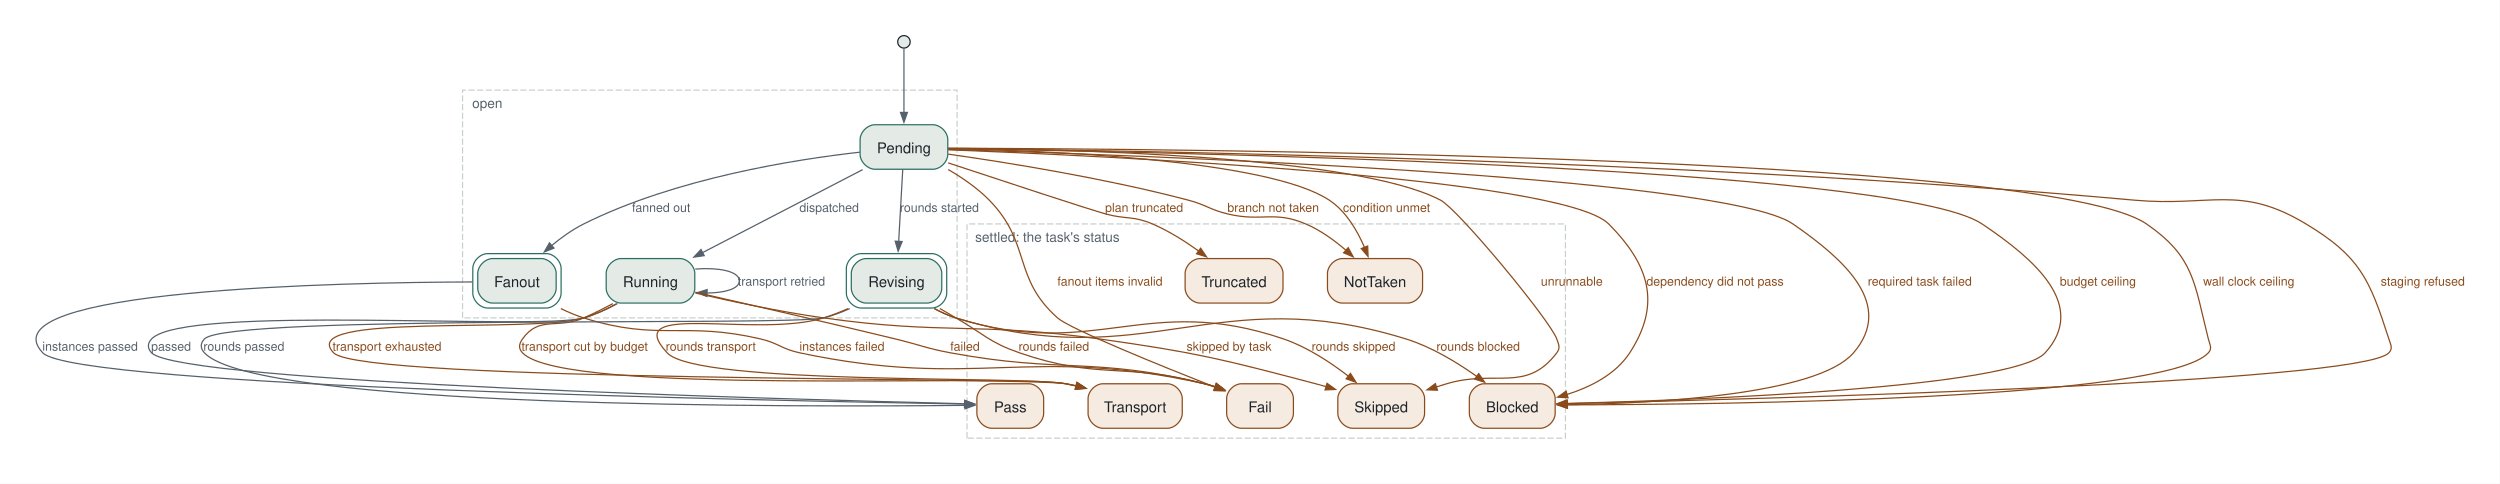
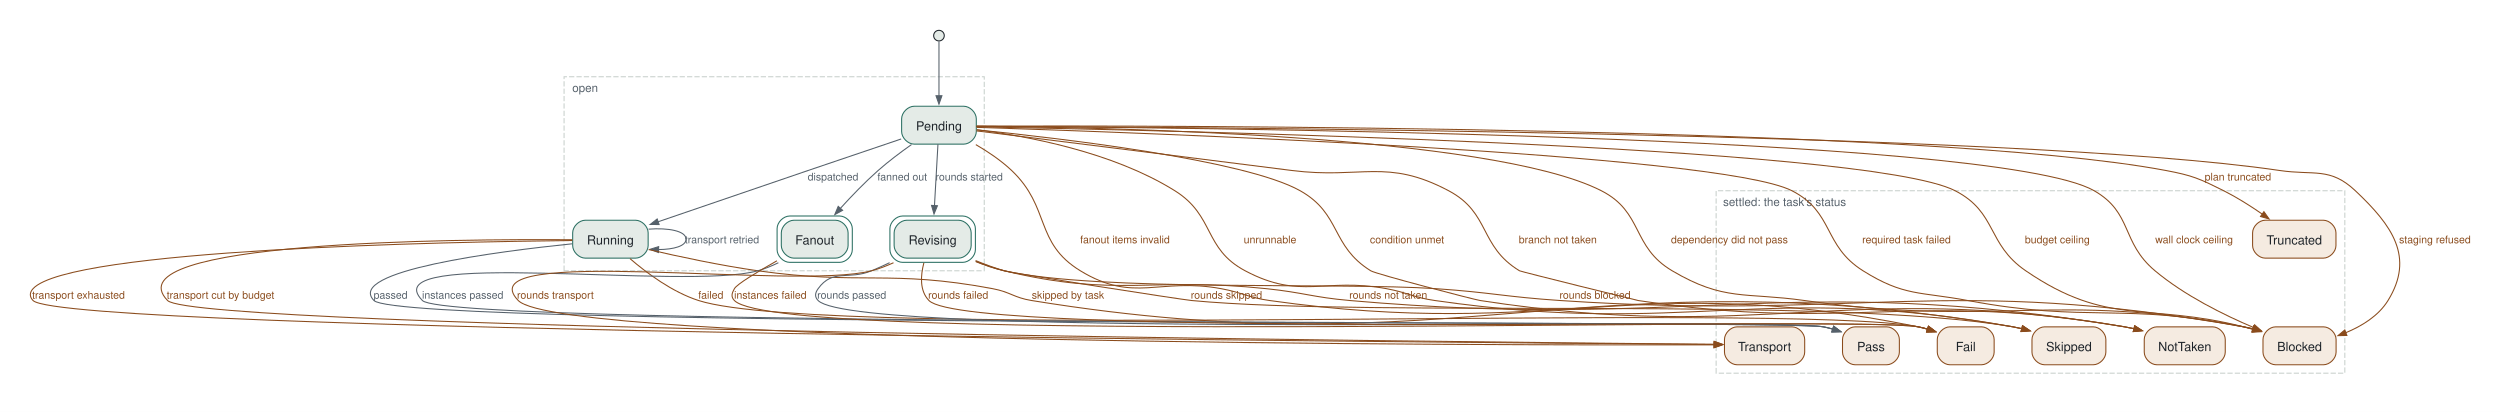
- <svg xmlns="http://www.w3.org/2000/svg" width="2022pt" height="391pt" viewBox="0.00 0.00 2022.00 391.00">
+ <svg xmlns="http://www.w3.org/2000/svg" width="2374pt" height="391pt" viewBox="0.00 0.00 2374.00 391.00">
  <g id="graph0" class="graph" transform="scale(1 1) rotate(0) translate(28.8 362.38)">
-     <polygon fill="white" stroke="none" points="-28.8,28.8 -28.8,-362.38 1992.92,-362.38 1992.92,28.8 -28.8,28.8" />
+     <polygon fill="white" stroke="none" points="-28.8,28.8 -28.8,-362.38 2345.55,-362.38 2345.55,28.8 -28.8,28.8" />
    <g id="clust1" class="cluster">
-       <polygon fill="none" stroke="#c8d0cc" stroke-dasharray="5,2" points="345.31,-105.25 345.31,-289.5 745.31,-289.5 745.31,-105.25 345.31,-105.25" />
-       <text xml:space="preserve" text-anchor="middle" x="365.31" y="-275.05" font-family="Helvetica,sans-Serif" font-size="11.00" fill="#55606a">open</text>
+       <polygon fill="none" stroke="#c8d0cc" stroke-dasharray="5,2" points="506.84,-105.25 506.84,-289.5 905.84,-289.5 905.84,-105.25 506.84,-105.25" />
+       <text xml:space="preserve" text-anchor="middle" x="526.84" y="-275.05" font-family="Helvetica,sans-Serif" font-size="11.00" fill="#55606a">open</text>
    </g>
    <g id="clust2" class="cluster">
-       <polygon fill="none" stroke="#c8d0cc" stroke-dasharray="5,2" points="753.31,-8 753.31,-181.25 1237.31,-181.25 1237.31,-8 753.31,-8" />
-       <text xml:space="preserve" text-anchor="middle" x="818.31" y="-166.8" font-family="Helvetica,sans-Serif" font-size="11.00" fill="#55606a">settled: the task's status</text>
+       <polygon fill="none" stroke="#c8d0cc" stroke-dasharray="5,2" points="1600.84,-8 1600.84,-181.25 2197.84,-181.25 2197.84,-8 1600.84,-8" />
+       <text xml:space="preserve" text-anchor="middle" x="1665.84" y="-166.8" font-family="Helvetica,sans-Serif" font-size="11.00" fill="#55606a">settled: the task's status</text>
    </g>
    <g id="node1" class="node">
-       <ellipse fill="#e4ebe7" stroke="#1d2329" cx="702.31" cy="-328.54" rx="5.04" ry="5.04" />
+       <ellipse fill="#e4ebe7" stroke="#1d2329" cx="862.84" cy="-328.54" rx="5.04" ry="5.04" />
    </g>
    <g id="node2" class="node">
-       <path fill="#e4ebe7" stroke="#2b6f62" d="M725.77,-261.5C725.77,-261.5 678.85,-261.5 678.85,-261.5 672.85,-261.5 666.85,-255.5 666.85,-249.5 666.85,-249.5 666.85,-237.5 666.85,-237.5 666.85,-231.5 672.85,-225.5 678.85,-225.5 678.85,-225.5 725.77,-225.5 725.77,-225.5 731.77,-225.5 737.77,-231.5 737.77,-237.5 737.77,-237.5 737.77,-249.5 737.77,-249.5 737.77,-255.5 731.77,-261.5 725.77,-261.5" />
-       <text xml:space="preserve" text-anchor="middle" x="702.31" y="-238.47" font-family="Helvetica,sans-Serif" font-size="12.00" fill="#1d2329">Pending</text>
+       <path fill="#e4ebe7" stroke="#2b6f62" d="M886.3,-261.5C886.3,-261.5 839.38,-261.5 839.38,-261.5 833.38,-261.5 827.38,-255.5 827.38,-249.5 827.38,-249.5 827.38,-237.5 827.38,-237.5 827.38,-231.5 833.38,-225.5 839.38,-225.5 839.38,-225.5 886.3,-225.5 886.3,-225.5 892.3,-225.5 898.3,-231.5 898.3,-237.5 898.3,-237.5 898.3,-249.5 898.3,-249.5 898.3,-255.5 892.3,-261.5 886.3,-261.5" />
+       <text xml:space="preserve" text-anchor="middle" x="862.84" y="-238.47" font-family="Helvetica,sans-Serif" font-size="12.00" fill="#1d2329">Pending</text>
    </g>
    <g id="edge1" class="edge">
-       <path fill="none" stroke="#55606a" d="M702.31,-323.08C702.31,-313.44 702.31,-290.03 702.31,-271.26" />
-       <polygon fill="#55606a" stroke="#55606a" points="705.11,-271.47 702.31,-263.47 699.51,-271.47 705.11,-271.47" />
+       <path fill="none" stroke="#55606a" d="M862.84,-323.08C862.84,-313.44 862.84,-290.03 862.84,-271.26" />
+       <polygon fill="#55606a" stroke="#55606a" points="865.64,-271.47 862.84,-263.47 860.04,-271.47 865.64,-271.47" />
    </g>
    <g id="node3" class="node">
-       <path fill="#e4ebe7" stroke="#2b6f62" d="M521.15,-153.25C521.15,-153.25 473.48,-153.25 473.48,-153.25 467.48,-153.25 461.48,-147.25 461.48,-141.25 461.48,-141.25 461.48,-129.25 461.48,-129.25 461.48,-123.25 467.48,-117.25 473.48,-117.25 473.48,-117.25 521.15,-117.25 521.15,-117.25 527.15,-117.25 533.15,-123.25 533.15,-129.25 533.15,-129.25 533.15,-141.25 533.15,-141.25 533.15,-147.25 527.15,-153.25 521.15,-153.25" />
-       <text xml:space="preserve" text-anchor="middle" x="497.31" y="-130.22" font-family="Helvetica,sans-Serif" font-size="12.00" fill="#1d2329">Running</text>
+       <path fill="#e4ebe7" stroke="#2b6f62" d="M574.68,-153.25C574.68,-153.25 527.01,-153.25 527.01,-153.25 521.01,-153.25 515.01,-147.25 515.01,-141.25 515.01,-141.25 515.01,-129.25 515.01,-129.25 515.01,-123.25 521.01,-117.25 527.01,-117.25 527.01,-117.25 574.68,-117.25 574.68,-117.25 580.68,-117.25 586.68,-123.25 586.68,-129.25 586.68,-129.25 586.68,-141.25 586.68,-141.25 586.68,-147.25 580.68,-153.25 574.68,-153.25" />
+       <text xml:space="preserve" text-anchor="middle" x="550.84" y="-130.22" font-family="Helvetica,sans-Serif" font-size="12.00" fill="#1d2329">Running</text>
    </g>
    <g id="edge2" class="edge">
-       <path fill="none" stroke="#55606a" d="M668.92,-225.19C633.58,-206.88 577.74,-177.93 539.41,-158.07" />
-       <polygon fill="#55606a" stroke="#55606a" points="540.77,-155.62 532.37,-154.42 538.19,-160.59 540.77,-155.62" />
-       <text xml:space="preserve" text-anchor="middle" x="641.8" y="-191" font-family="Helvetica,sans-Serif" font-size="10.00" fill="#55606a">dispatched</text>
+       <path fill="none" stroke="#55606a" d="M826.94,-230.41C802.12,-222.03 768.34,-210.62 738.59,-200.5 689.83,-183.91 633.98,-164.79 595.96,-151.74" />
+       <polygon fill="#55606a" stroke="#55606a" points="597.08,-149.17 588.6,-149.22 595.26,-154.46 597.08,-149.17" />
+       <text xml:space="preserve" text-anchor="middle" x="762.22" y="-191" font-family="Helvetica,sans-Serif" font-size="10.00" fill="#55606a">dispatched</text>
    </g>
    <g id="node4" class="node">
-       <path fill="#e4ebe7" stroke="#2b6f62" d="M409.02,-153.25C409.02,-153.25 369.6,-153.25 369.6,-153.25 363.6,-153.25 357.6,-147.25 357.6,-141.25 357.6,-141.25 357.6,-129.25 357.6,-129.25 357.6,-123.25 363.6,-117.25 369.6,-117.25 369.6,-117.25 409.02,-117.25 409.02,-117.25 415.02,-117.25 421.02,-123.25 421.02,-129.25 421.02,-129.25 421.02,-141.25 421.02,-141.25 421.02,-147.25 415.02,-153.25 409.02,-153.25" />
-       <path fill="none" stroke="#2b6f62" d="M413.02,-157.25C413.02,-157.25 365.6,-157.25 365.6,-157.25 359.6,-157.25 353.6,-151.25 353.6,-145.25 353.6,-145.25 353.6,-125.25 353.6,-125.25 353.6,-119.25 359.6,-113.25 365.6,-113.25 365.6,-113.25 413.02,-113.25 413.02,-113.25 419.02,-113.25 425.02,-119.25 425.02,-125.25 425.02,-125.25 425.02,-145.25 425.02,-145.25 425.02,-151.25 419.02,-157.25 413.02,-157.25" />
-       <text xml:space="preserve" text-anchor="middle" x="389.31" y="-130.22" font-family="Helvetica,sans-Serif" font-size="12.00" fill="#1d2329">Fanout</text>
+       <path fill="#e4ebe7" stroke="#2b6f62" d="M764.55,-153.25C764.55,-153.25 725.13,-153.25 725.13,-153.25 719.13,-153.25 713.13,-147.25 713.13,-141.25 713.13,-141.25 713.13,-129.25 713.13,-129.25 713.13,-123.25 719.13,-117.25 725.13,-117.25 725.13,-117.25 764.55,-117.25 764.55,-117.25 770.55,-117.25 776.55,-123.25 776.55,-129.25 776.55,-129.25 776.55,-141.25 776.55,-141.25 776.55,-147.25 770.55,-153.25 764.55,-153.25" />
+       <path fill="none" stroke="#2b6f62" d="M768.55,-157.25C768.55,-157.25 721.13,-157.25 721.13,-157.25 715.13,-157.25 709.13,-151.25 709.13,-145.25 709.13,-145.25 709.13,-125.25 709.13,-125.25 709.13,-119.25 715.13,-113.25 721.13,-113.25 721.13,-113.25 768.55,-113.25 768.55,-113.25 774.55,-113.25 780.55,-119.25 780.55,-125.25 780.55,-125.25 780.55,-145.25 780.55,-145.25 780.55,-151.25 774.55,-157.25 768.55,-157.25" />
+       <text xml:space="preserve" text-anchor="middle" x="744.84" y="-130.22" font-family="Helvetica,sans-Serif" font-size="12.00" fill="#1d2329">Fanout</text>
    </g>
    <g id="edge3" class="edge">
-       <path fill="none" stroke="#55606a" d="M666.62,-239.29C614.99,-233.52 517.5,-218.33 443.31,-181.25 434.12,-176.66 425.13,-170.21 417.2,-163.64" />
-       <polygon fill="#55606a" stroke="#55606a" points="419.27,-161.73 411.4,-158.6 415.61,-165.96 419.27,-161.73" />
-       <text xml:space="preserve" text-anchor="middle" x="505.98" y="-191" font-family="Helvetica,sans-Serif" font-size="10.00" fill="#55606a">fanned out</text>
+       <path fill="none" stroke="#55606a" d="M836.74,-225.1C826.54,-217.89 814.94,-209.2 805.09,-200.5 792.56,-189.44 779.74,-176.11 769.17,-164.46" />
+       <polygon fill="#55606a" stroke="#55606a" points="771.34,-162.68 763.91,-158.6 767.17,-166.42 771.34,-162.68" />
+       <text xml:space="preserve" text-anchor="middle" x="827.97" y="-191" font-family="Helvetica,sans-Serif" font-size="10.00" fill="#55606a">fanned out</text>
    </g>
    <g id="node5" class="node">
-       <path fill="#e4ebe7" stroke="#2b6f62" d="M720.9,-153.25C720.9,-153.25 671.73,-153.25 671.73,-153.25 665.73,-153.25 659.73,-147.25 659.73,-141.25 659.73,-141.25 659.73,-129.25 659.73,-129.25 659.73,-123.25 665.73,-117.25 671.73,-117.25 671.73,-117.25 720.9,-117.25 720.9,-117.25 726.9,-117.25 732.9,-123.25 732.9,-129.25 732.9,-129.25 732.9,-141.25 732.9,-141.25 732.9,-147.25 726.9,-153.25 720.9,-153.25" />
-       <path fill="none" stroke="#2b6f62" d="M724.9,-157.25C724.9,-157.25 667.73,-157.25 667.73,-157.25 661.73,-157.25 655.73,-151.25 655.73,-145.25 655.73,-145.25 655.73,-125.25 655.73,-125.25 655.73,-119.25 661.73,-113.25 667.73,-113.25 667.73,-113.25 724.9,-113.25 724.9,-113.25 730.9,-113.25 736.9,-119.25 736.9,-125.25 736.9,-125.25 736.9,-145.25 736.9,-145.25 736.9,-151.25 730.9,-157.25 724.9,-157.25" />
-       <text xml:space="preserve" text-anchor="middle" x="696.31" y="-130.22" font-family="Helvetica,sans-Serif" font-size="12.00" fill="#1d2329">Revising</text>
+       <path fill="#e4ebe7" stroke="#2b6f62" d="M881.43,-153.25C881.43,-153.25 832.26,-153.25 832.26,-153.25 826.26,-153.25 820.26,-147.25 820.26,-141.25 820.26,-141.25 820.26,-129.25 820.26,-129.25 820.26,-123.25 826.26,-117.25 832.26,-117.25 832.26,-117.25 881.43,-117.25 881.43,-117.25 887.43,-117.25 893.43,-123.25 893.43,-129.25 893.43,-129.25 893.43,-141.25 893.43,-141.25 893.43,-147.25 887.43,-153.25 881.43,-153.25" />
+       <path fill="none" stroke="#2b6f62" d="M885.43,-157.25C885.43,-157.25 828.26,-157.25 828.26,-157.25 822.26,-157.25 816.26,-151.25 816.26,-145.25 816.26,-145.25 816.26,-125.25 816.26,-125.25 816.26,-119.25 822.26,-113.25 828.26,-113.25 828.26,-113.25 885.43,-113.25 885.43,-113.25 891.43,-113.25 897.43,-119.25 897.43,-125.25 897.43,-125.25 897.43,-145.25 897.43,-145.25 897.43,-151.25 891.43,-157.25 885.43,-157.25" />
+       <text xml:space="preserve" text-anchor="middle" x="856.84" y="-130.22" font-family="Helvetica,sans-Serif" font-size="12.00" fill="#1d2329">Revising</text>
    </g>
    <g id="edge22" class="edge">
-       <path fill="none" stroke="#55606a" d="M701.35,-225.43C700.46,-209.74 699.13,-186.12 698.05,-167.13" />
-       <polygon fill="#55606a" stroke="#55606a" points="700.85,-167.02 697.61,-159.19 695.26,-167.34 700.85,-167.02" />
-       <text xml:space="preserve" text-anchor="middle" x="730.97" y="-191" font-family="Helvetica,sans-Serif" font-size="10.00" fill="#55606a">rounds started</text>
+       <path fill="none" stroke="#55606a" d="M861.88,-225.43C860.99,-209.74 859.66,-186.12 858.58,-167.13" />
+       <polygon fill="#55606a" stroke="#55606a" points="861.38,-167.02 858.14,-159.19 855.79,-167.34 861.38,-167.02" />
+       <text xml:space="preserve" text-anchor="middle" x="891.5" y="-191" font-family="Helvetica,sans-Serif" font-size="10.00" fill="#55606a">rounds started</text>
    </g>
    <g id="node7" class="node">
-       <path fill="#f5ebe1" stroke="#8a4b1c" d="M1005.31,-52C1005.31,-52 975.31,-52 975.31,-52 969.31,-52 963.31,-46 963.31,-40 963.31,-40 963.31,-28 963.31,-28 963.31,-22 969.31,-16 975.31,-16 975.31,-16 1005.31,-16 1005.31,-16 1011.31,-16 1017.31,-22 1017.31,-28 1017.31,-28 1017.31,-40 1017.31,-40 1017.31,-46 1011.31,-52 1005.31,-52" />
-       <text xml:space="preserve" text-anchor="middle" x="990.31" y="-28.98" font-family="Helvetica,sans-Serif" font-size="12.00" fill="#1d2329">Fail</text>
+       <path fill="#f5ebe1" stroke="#8a4b1c" d="M1852.84,-52C1852.84,-52 1822.84,-52 1822.84,-52 1816.84,-52 1810.84,-46 1810.84,-40 1810.84,-40 1810.84,-28 1810.84,-28 1810.84,-22 1816.84,-16 1822.84,-16 1822.84,-16 1852.84,-16 1852.84,-16 1858.84,-16 1864.84,-22 1864.84,-28 1864.84,-28 1864.84,-40 1864.84,-40 1864.84,-46 1858.84,-52 1852.84,-52" />
+       <text xml:space="preserve" text-anchor="middle" x="1837.84" y="-28.98" font-family="Helvetica,sans-Serif" font-size="12.00" fill="#1d2329">Fail</text>
    </g>
    <g id="edge13" class="edge">
-       <path fill="none" stroke="#8a4b1c" d="M738.09,-225.27C749.58,-218.6 761.79,-210.22 771.31,-200.5 805.55,-165.53 789.94,-137.71 826.56,-105.25 836.68,-96.28 909.36,-66.79 954.43,-49" />
-       <polygon fill="#8a4b1c" stroke="#8a4b1c" points="955.22,-51.7 961.64,-46.16 953.17,-46.49 955.22,-51.7" />
-       <text xml:space="preserve" text-anchor="middle" x="868.94" y="-131.38" font-family="Helvetica,sans-Serif" font-size="10.00" fill="#8a4b1c">fanout items invalid</text>
+       <path fill="none" stroke="#8a4b1c" d="M897.85,-225.05C909.42,-218.32 921.87,-209.95 931.84,-200.5 969.09,-165.21 953.3,-132 997.09,-105.25 1048.23,-74.02 1071.92,-99.16 1130.84,-88.25 1151.54,-84.42 1156,-79.94 1176.84,-77 1448.16,-38.71 1524.35,-106.67 1792.84,-52 1795.79,-51.4 1798.79,-50.63 1801.79,-49.76" />
+       <polygon fill="#8a4b1c" stroke="#8a4b1c" points="1802.48,-52.48 1809.21,-47.33 1800.74,-47.15 1802.48,-52.48" />
+       <text xml:space="preserve" text-anchor="middle" x="1039.47" y="-131.38" font-family="Helvetica,sans-Serif" font-size="10.00" fill="#8a4b1c">fanout items invalid</text>
    </g>
    <g id="node8" class="node">
-       <path fill="#f5ebe1" stroke="#8a4b1c" d="M1111.4,-52C1111.4,-52 1065.23,-52 1065.23,-52 1059.23,-52 1053.23,-46 1053.23,-40 1053.23,-40 1053.23,-28 1053.23,-28 1053.23,-22 1059.23,-16 1065.23,-16 1065.23,-16 1111.4,-16 1111.4,-16 1117.4,-16 1123.4,-22 1123.4,-28 1123.4,-28 1123.4,-40 1123.4,-40 1123.4,-46 1117.4,-52 1111.4,-52" />
-       <text xml:space="preserve" text-anchor="middle" x="1088.31" y="-28.98" font-family="Helvetica,sans-Serif" font-size="12.00" fill="#1d2329">Skipped</text>
+       <path fill="#f5ebe1" stroke="#8a4b1c" d="M1958.93,-52C1958.93,-52 1912.76,-52 1912.76,-52 1906.76,-52 1900.76,-46 1900.76,-40 1900.76,-40 1900.76,-28 1900.76,-28 1900.76,-22 1906.76,-16 1912.76,-16 1912.76,-16 1958.93,-16 1958.93,-16 1964.93,-16 1970.93,-22 1970.93,-28 1970.93,-28 1970.93,-40 1970.93,-40 1970.93,-46 1964.93,-52 1958.93,-52" />
+       <text xml:space="preserve" text-anchor="middle" x="1935.84" y="-28.98" font-family="Helvetica,sans-Serif" font-size="12.00" fill="#1d2329">Skipped</text>
    </g>
    <g id="edge4" class="edge">
-       <path fill="none" stroke="#8a4b1c" d="M737.95,-242.48C828.92,-241.88 1067.42,-236.81 1136.31,-200.5 1150.7,-192.91 1224.75,-103.54 1230.31,-88.25 1232.02,-83.55 1233.33,-80.99 1230.31,-77 1205.5,-44.25 1180.66,-63.83 1141.31,-52 1138.58,-51.18 1135.77,-50.32 1132.94,-49.44" />
-       <polygon fill="#8a4b1c" stroke="#8a4b1c" points="1133.81,-46.78 1125.34,-47.06 1132.13,-52.13 1133.81,-46.78" />
-       <text xml:space="preserve" text-anchor="middle" x="1242.46" y="-131.38" font-family="Helvetica,sans-Serif" font-size="10.00" fill="#8a4b1c">unrunnable</text>
+       <path fill="none" stroke="#8a4b1c" d="M898.75,-239.12C945.25,-233.36 1027.35,-218.42 1086.84,-181.25 1124.97,-157.43 1113.88,-126.33 1153.59,-105.25 1206.71,-77.05 1228.7,-99.19 1287.84,-88.25 1308.54,-84.42 1313.01,-79.99 1333.84,-77 1575.61,-42.27 1642.45,-95.23 1882.84,-52 1885.65,-51.49 1888.52,-50.88 1891.39,-50.19" />
+       <polygon fill="#8a4b1c" stroke="#8a4b1c" points="1892.06,-52.91 1899.07,-48.14 1890.62,-47.5 1892.06,-52.91" />
+       <text xml:space="preserve" text-anchor="middle" x="1177.22" y="-131.38" font-family="Helvetica,sans-Serif" font-size="10.00" fill="#8a4b1c">unrunnable</text>
    </g>
    <g id="node9" class="node">
-       <path fill="#f5ebe1" stroke="#8a4b1c" d="M1109.77,-153.25C1109.77,-153.25 1056.85,-153.25 1056.85,-153.25 1050.85,-153.25 1044.85,-147.25 1044.85,-141.25 1044.85,-141.25 1044.85,-129.25 1044.85,-129.25 1044.85,-123.25 1050.85,-117.25 1056.85,-117.25 1056.85,-117.25 1109.77,-117.25 1109.77,-117.25 1115.77,-117.25 1121.77,-123.25 1121.77,-129.25 1121.77,-129.25 1121.77,-141.25 1121.77,-141.25 1121.77,-147.25 1115.77,-153.25 1109.77,-153.25" />
-       <text xml:space="preserve" text-anchor="middle" x="1083.31" y="-130.22" font-family="Helvetica,sans-Serif" font-size="12.00" fill="#1d2329">NotTaken</text>
+       <path fill="#f5ebe1" stroke="#8a4b1c" d="M2072.3,-52C2072.3,-52 2019.38,-52 2019.38,-52 2013.38,-52 2007.38,-46 2007.38,-40 2007.38,-40 2007.38,-28 2007.38,-28 2007.38,-22 2013.38,-16 2019.38,-16 2019.38,-16 2072.3,-16 2072.3,-16 2078.3,-16 2084.3,-22 2084.3,-28 2084.3,-28 2084.3,-40 2084.3,-40 2084.3,-46 2078.3,-52 2072.3,-52" />
+       <text xml:space="preserve" text-anchor="middle" x="2045.84" y="-28.98" font-family="Helvetica,sans-Serif" font-size="12.00" fill="#1d2329">NotTaken</text>
    </g>
    <g id="edge5" class="edge">
-       <path fill="none" stroke="#8a4b1c" d="M738.16,-242.1C815.76,-240.62 996.33,-233.59 1046.31,-200.5 1059.87,-191.52 1069.06,-175.76 1074.88,-162.09" />
-       <polygon fill="#8a4b1c" stroke="#8a4b1c" points="1077.38,-163.39 1077.69,-154.92 1072.17,-161.35 1077.38,-163.39" />
-       <text xml:space="preserve" text-anchor="middle" x="1092.65" y="-191" font-family="Helvetica,sans-Serif" font-size="10.00" fill="#8a4b1c">condition unmet</text>
+       <path fill="none" stroke="#8a4b1c" d="M898.77,-239.1C975.67,-231.35 1153.45,-210.73 1205.84,-181.25 1245.09,-159.17 1234.61,-129.04 1272.84,-105.25 1277.92,-102.09 1370.92,-77.91 1376.84,-77 1645.89,-35.5 1720.33,-96.8 1988.84,-52 1991.8,-51.51 1994.81,-50.91 1997.84,-50.23" />
+       <polygon fill="#8a4b1c" stroke="#8a4b1c" points="1998.32,-53 2005.43,-48.37 1996.99,-47.56 1998.32,-53" />
+       <text xml:space="preserve" text-anchor="middle" x="1307.34" y="-131.38" font-family="Helvetica,sans-Serif" font-size="10.00" fill="#8a4b1c">condition unmet</text>
    </g>
    <g id="edge6" class="edge">
-       <path fill="none" stroke="#8a4b1c" d="M738.15,-237.71C783.72,-231.23 864.61,-218.37 932.31,-200.5 946.99,-196.62 949.78,-192.73 964.56,-189.25 991.93,-182.81 1001.44,-192.25 1027.31,-181.25 1039.09,-176.25 1050.41,-168.03 1059.77,-159.97" />
-       <polygon fill="#8a4b1c" stroke="#8a4b1c" points="1061.63,-162.07 1065.69,-154.63 1057.87,-157.91 1061.63,-162.07" />
-       <text xml:space="preserve" text-anchor="middle" x="1000.94" y="-191" font-family="Helvetica,sans-Serif" font-size="10.00" fill="#8a4b1c">branch not taken</text>
+       <path fill="none" stroke="#8a4b1c" d="M898.54,-238.07C959.79,-230.46 1088.82,-214.38 1197.84,-200.5 1264.08,-192.07 1287.85,-212.52 1346.84,-181.25 1386.69,-160.13 1375.54,-128.67 1414.09,-105.25 1415.47,-104.41 1525.24,-77.24 1526.84,-77 1730.17,-46.32 1786.24,-87.19 1988.84,-52 1991.79,-51.49 1994.81,-50.87 1997.83,-50.19" />
+       <polygon fill="#8a4b1c" stroke="#8a4b1c" points="1998.32,-52.95 2005.41,-48.3 1996.98,-47.51 1998.32,-52.95" />
+       <text xml:space="preserve" text-anchor="middle" x="1450.47" y="-131.38" font-family="Helvetica,sans-Serif" font-size="10.00" fill="#8a4b1c">branch not taken</text>
    </g>
    <g id="node11" class="node">
-       <path fill="#f5ebe1" stroke="#8a4b1c" d="M1217.02,-52C1217.02,-52 1171.6,-52 1171.6,-52 1165.6,-52 1159.6,-46 1159.6,-40 1159.6,-40 1159.6,-28 1159.6,-28 1159.6,-22 1165.6,-16 1171.6,-16 1171.6,-16 1217.02,-16 1217.02,-16 1223.02,-16 1229.02,-22 1229.02,-28 1229.02,-28 1229.02,-40 1229.02,-40 1229.02,-46 1223.02,-52 1217.02,-52" />
-       <text xml:space="preserve" text-anchor="middle" x="1194.31" y="-28.98" font-family="Helvetica,sans-Serif" font-size="12.00" fill="#1d2329">Blocked</text>
+       <path fill="#f5ebe1" stroke="#8a4b1c" d="M2177.55,-52C2177.55,-52 2132.13,-52 2132.13,-52 2126.13,-52 2120.13,-46 2120.13,-40 2120.13,-40 2120.13,-28 2120.13,-28 2120.13,-22 2126.13,-16 2132.13,-16 2132.13,-16 2177.55,-16 2177.55,-16 2183.55,-16 2189.55,-22 2189.55,-28 2189.55,-28 2189.55,-40 2189.55,-40 2189.55,-46 2183.55,-52 2177.55,-52" />
+       <text xml:space="preserve" text-anchor="middle" x="2154.84" y="-28.98" font-family="Helvetica,sans-Serif" font-size="12.00" fill="#1d2329">Blocked</text>
    </g>
    <g id="edge7" class="edge">
-       <path fill="none" stroke="#8a4b1c" d="M738.17,-241.23C857.31,-236.64 1234.55,-219.23 1272.31,-181.25 1305.41,-147.96 1314.93,-116.34 1289.31,-77 1277.93,-59.52 1257.43,-49.26 1238.39,-43.27" />
-       <polygon fill="#8a4b1c" stroke="#8a4b1c" points="1239.41,-40.65 1230.94,-41.14 1237.87,-46.03 1239.41,-40.65" />
-       <text xml:space="preserve" text-anchor="middle" x="1358.31" y="-131.38" font-family="Helvetica,sans-Serif" font-size="10.00" fill="#8a4b1c">dependency did not pass</text>
+       <path fill="none" stroke="#8a4b1c" d="M898.4,-242.41C1015.4,-241.6 1386.9,-234.79 1491.84,-181.25 1532.02,-160.75 1520.26,-128.19 1559.09,-105.25 1608.41,-76.11 1628.12,-85.02 1684.84,-77 1868.68,-51.01 1919.35,-86.18 2101.84,-52 2104.79,-51.45 2107.79,-50.78 2110.81,-50.03" />
+       <polygon fill="#8a4b1c" stroke="#8a4b1c" points="2111.36,-52.79 2118.35,-47.99 2109.89,-47.38 2111.36,-52.79" />
+       <text xml:space="preserve" text-anchor="middle" x="1613.47" y="-131.38" font-family="Helvetica,sans-Serif" font-size="10.00" fill="#8a4b1c">dependency did not pass</text>
    </g>
    <g id="edge8" class="edge">
-       <path fill="none" stroke="#8a4b1c" d="M738.07,-241.52C875.48,-237.46 1364.69,-220.38 1421.31,-181.25 1463.43,-152.14 1503.68,-115.83 1470.31,-77 1441.01,-42.9 1309.22,-36.17 1238.88,-35.04" />
-       <polygon fill="#8a4b1c" stroke="#8a4b1c" points="1238.93,-32.24 1230.9,-34.94 1238.86,-37.84 1238.93,-32.24" />
-       <text xml:space="preserve" text-anchor="middle" x="1523.92" y="-131.38" font-family="Helvetica,sans-Serif" font-size="10.00" fill="#8a4b1c">required task failed</text>
+       <path fill="none" stroke="#8a4b1c" d="M898.72,-241.42C1046.46,-236.73 1603.24,-216.85 1672.84,-181.25 1713.06,-160.68 1702.08,-129.27 1740.34,-105.25 1779.27,-80.81 1794.66,-85.5 1839.84,-77 1954.8,-55.38 1987.26,-75.56 2101.84,-52 2104.78,-51.4 2107.78,-50.69 2110.78,-49.91" />
+       <polygon fill="#8a4b1c" stroke="#8a4b1c" points="2111.36,-52.66 2118.31,-47.82 2109.86,-47.27 2111.36,-52.66" />
+       <text xml:space="preserve" text-anchor="middle" x="1781.59" y="-131.38" font-family="Helvetica,sans-Serif" font-size="10.00" fill="#8a4b1c">required task failed</text>
    </g>
    <g id="edge9" class="edge">
-       <path fill="none" stroke="#8a4b1c" d="M738.02,-242.07C893.15,-239.91 1503.97,-228.44 1574.31,-181.25 1617.14,-152.51 1659.97,-115.2 1625.31,-77 1599.65,-48.72 1343.28,-38.87 1238.54,-36.02" />
-       <polygon fill="#8a4b1c" stroke="#8a4b1c" points="1238.77,-33.22 1230.7,-35.81 1238.62,-38.82 1238.77,-33.22" />
-       <text xml:space="preserve" text-anchor="middle" x="1667.99" y="-131.38" font-family="Helvetica,sans-Serif" font-size="10.00" fill="#8a4b1c">budget ceiling</text>
+       <path fill="none" stroke="#8a4b1c" d="M898.72,-241.92C1063.59,-239 1743.99,-224.45 1827.84,-181.25 1867.87,-160.63 1857.68,-130.67 1894.84,-105.25 1973.25,-51.62 2009.8,-75.52 2101.84,-52 2104.74,-51.26 2107.72,-50.45 2110.71,-49.59" />
+       <polygon fill="#8a4b1c" stroke="#8a4b1c" points="2111.34,-52.33 2118.21,-47.37 2109.74,-46.96 2111.34,-52.33" />
+       <text xml:space="preserve" text-anchor="middle" x="1924.84" y="-131.38" font-family="Helvetica,sans-Serif" font-size="10.00" fill="#8a4b1c">budget ceiling</text>
    </g>
    <g id="edge10" class="edge">
-       <path fill="none" stroke="#8a4b1c" d="M738.25,-242.48C908.18,-242.1 1626.17,-237.17 1707.31,-181.25 1745.95,-154.62 1745.85,-133.76 1757.31,-88.25 1758.53,-83.4 1760.71,-80.66 1757.31,-77 1722.3,-39.28 1365.78,-35.18 1238.87,-34.93" />
-       <polygon fill="#8a4b1c" stroke="#8a4b1c" points="1238.94,-32.13 1230.94,-34.92 1238.94,-37.73 1238.94,-32.13" />
-       <text xml:space="preserve" text-anchor="middle" x="1790.04" y="-131.38" font-family="Helvetica,sans-Serif" font-size="10.00" fill="#8a4b1c">wall clock ceiling</text>
+       <path fill="none" stroke="#8a4b1c" d="M898.56,-242.39C1076.89,-241.59 1865.95,-235.01 1959.84,-181.25 1996.66,-160.17 1985.06,-132.48 2017.59,-105.25 2045.58,-81.81 2082.71,-63.41 2111.29,-51.33" />
+       <polygon fill="#8a4b1c" stroke="#8a4b1c" points="2112.14,-54 2118.46,-48.36 2110,-48.83 2112.14,-54" />
+       <text xml:space="preserve" text-anchor="middle" x="2054.72" y="-131.38" font-family="Helvetica,sans-Serif" font-size="10.00" fill="#8a4b1c">wall clock ceiling</text>
    </g>
    <g id="edge11" class="edge">
-       <path fill="none" stroke="#8a4b1c" d="M738.09,-242.22C867.48,-240.96 1323.21,-234.22 1697.31,-200.5 1759.43,-194.9 1782.88,-213.43 1836.31,-181.25 1879.95,-154.97 1887.67,-136.73 1903.31,-88.25 1904.85,-83.49 1906.74,-80.64 1903.31,-77 1880.45,-52.74 1390.29,-39.5 1238.63,-35.97" />
-       <polygon fill="#8a4b1c" stroke="#8a4b1c" points="1238.71,-33.17 1230.65,-35.79 1238.58,-38.77 1238.71,-33.17" />
-       <text xml:space="preserve" text-anchor="middle" x="1930.75" y="-131.38" font-family="Helvetica,sans-Serif" font-size="10.00" fill="#8a4b1c">staging refused</text>
+       <path fill="none" stroke="#8a4b1c" d="M898.59,-242.42C1078.67,-241.86 1887.57,-237.29 2135.84,-200.5 2168.61,-195.64 2183.72,-203.95 2207.84,-181.25 2243.04,-148.12 2264.25,-118.12 2238.84,-77 2229.8,-62.37 2213.95,-52.67 2198.44,-46.31" />
+       <polygon fill="#8a4b1c" stroke="#8a4b1c" points="2199.79,-43.83 2191.32,-43.65 2197.83,-49.08 2199.79,-43.83" />
+       <text xml:space="preserve" text-anchor="middle" x="2283.38" y="-131.38" font-family="Helvetica,sans-Serif" font-size="10.00" fill="#8a4b1c">staging refused</text>
    </g>
    <g id="node12" class="node">
-       <path fill="#f5ebe1" stroke="#8a4b1c" d="M996.9,-153.25C996.9,-153.25 941.73,-153.25 941.73,-153.25 935.73,-153.25 929.73,-147.25 929.73,-141.25 929.73,-141.25 929.73,-129.25 929.73,-129.25 929.73,-123.25 935.73,-117.25 941.73,-117.25 941.73,-117.25 996.9,-117.25 996.9,-117.25 1002.9,-117.25 1008.9,-123.25 1008.9,-129.25 1008.9,-129.25 1008.9,-141.25 1008.9,-141.25 1008.9,-147.25 1002.9,-153.25 996.9,-153.25" />
-       <text xml:space="preserve" text-anchor="middle" x="969.31" y="-130.22" font-family="Helvetica,sans-Serif" font-size="12.00" fill="#1d2329">Truncated</text>
+       <path fill="#f5ebe1" stroke="#8a4b1c" d="M2177.43,-153.25C2177.43,-153.25 2122.26,-153.25 2122.26,-153.25 2116.26,-153.25 2110.26,-147.25 2110.26,-141.25 2110.26,-141.25 2110.26,-129.25 2110.26,-129.25 2110.26,-123.25 2116.26,-117.25 2122.26,-117.25 2122.26,-117.25 2177.43,-117.25 2177.43,-117.25 2183.43,-117.25 2189.43,-123.25 2189.43,-129.25 2189.43,-129.25 2189.43,-141.25 2189.43,-141.25 2189.43,-147.25 2183.43,-153.25 2177.43,-153.25" />
+       <text xml:space="preserve" text-anchor="middle" x="2149.84" y="-130.22" font-family="Helvetica,sans-Serif" font-size="12.00" fill="#1d2329">Truncated</text>
    </g>
    <g id="edge12" class="edge">
-       <path fill="none" stroke="#8a4b1c" d="M738.03,-230.65C782.24,-216.01 853.27,-192.62 865.81,-189.25 882.27,-184.83 887.64,-187.95 903.31,-181.25 916.47,-175.62 929.74,-167.22 940.9,-159.19" />
-       <polygon fill="#8a4b1c" stroke="#8a4b1c" points="942.28,-161.65 947.04,-154.64 938.95,-157.15 942.28,-161.65" />
-       <text xml:space="preserve" text-anchor="middle" x="896.56" y="-191" font-family="Helvetica,sans-Serif" font-size="10.00" fill="#8a4b1c">plan truncated</text>
+       <path fill="none" stroke="#8a4b1c" d="M898.68,-242.65C1069.66,-243.16 1803.47,-242.8 2027.84,-200.5 2053.29,-195.7 2059.68,-192.84 2082.84,-181.25 2095.34,-174.99 2108.28,-166.78 2119.41,-159.08" />
+       <polygon fill="#8a4b1c" stroke="#8a4b1c" points="2121.01,-161.38 2125.93,-154.47 2117.78,-156.8 2121.01,-161.38" />
+       <text xml:space="preserve" text-anchor="middle" x="2096.31" y="-191" font-family="Helvetica,sans-Serif" font-size="10.00" fill="#8a4b1c">plan truncated</text>
    </g>
    <g id="edge17" class="edge">
-       <path fill="none" stroke="#55606a" d="M533.53,-144.77C552.26,-146.23 569.15,-143.06 569.15,-135.25 569.15,-128.78 557.57,-125.49 542.95,-125.39" />
-       <polygon fill="#55606a" stroke="#55606a" points="542.94,-122.58 535.05,-125.67 543.14,-128.18 542.94,-122.58" />
-       <text xml:space="preserve" text-anchor="middle" x="603.27" y="-131.38" font-family="Helvetica,sans-Serif" font-size="10.00" fill="#55606a">transport retried</text>
+       <path fill="none" stroke="#55606a" d="M587.06,-144.77C605.79,-146.23 622.68,-143.06 622.68,-135.25 622.68,-128.78 611.1,-125.49 596.48,-125.39" />
+       <polygon fill="#55606a" stroke="#55606a" points="596.47,-122.58 588.58,-125.67 596.67,-128.18 596.47,-122.58" />
+       <text xml:space="preserve" text-anchor="middle" x="656.8" y="-131.38" font-family="Helvetica,sans-Serif" font-size="10.00" fill="#55606a">transport retried</text>
    </g>
    <g id="node6" class="node">
-       <path fill="#f5ebe1" stroke="#8a4b1c" d="M803.31,-52C803.31,-52 773.31,-52 773.31,-52 767.31,-52 761.31,-46 761.31,-40 761.31,-40 761.31,-28 761.31,-28 761.31,-22 767.31,-16 773.31,-16 773.31,-16 803.31,-16 803.31,-16 809.31,-16 815.31,-22 815.31,-28 815.31,-28 815.31,-40 815.31,-40 815.31,-46 809.31,-52 803.31,-52" />
-       <text xml:space="preserve" text-anchor="middle" x="788.31" y="-28.98" font-family="Helvetica,sans-Serif" font-size="12.00" fill="#1d2329">Pass</text>
+       <path fill="#f5ebe1" stroke="#8a4b1c" d="M1762.84,-52C1762.84,-52 1732.84,-52 1732.84,-52 1726.84,-52 1720.84,-46 1720.84,-40 1720.84,-40 1720.84,-28 1720.84,-28 1720.84,-22 1726.84,-16 1732.84,-16 1732.84,-16 1762.84,-16 1762.84,-16 1768.84,-16 1774.84,-22 1774.84,-28 1774.84,-28 1774.84,-40 1774.84,-40 1774.84,-46 1768.84,-52 1762.84,-52" />
+       <text xml:space="preserve" text-anchor="middle" x="1747.84" y="-28.98" font-family="Helvetica,sans-Serif" font-size="12.00" fill="#1d2329">Pass</text>
    </g>
    <g id="edge14" class="edge">
-       <path fill="none" stroke="#55606a" d="M470.56,-116.87C462.16,-112.25 452.64,-107.84 443.31,-105.25 405.85,-94.85 120.63,-116.4 93.81,-88.25 90.36,-84.63 90.38,-80.64 93.81,-77 116.53,-52.87 610.79,-39.24 751.33,-35.85" />
-       <polygon fill="#55606a" stroke="#55606a" points="751.39,-38.65 759.32,-35.66 751.25,-33.05 751.39,-38.65" />
-       <text xml:space="preserve" text-anchor="middle" x="109.56" y="-78.75" font-family="Helvetica,sans-Serif" font-size="10.00" fill="#55606a">passed</text>
+       <path fill="none" stroke="#55606a" d="M514.54,-130.87C444.25,-123.65 298.79,-105.05 326.34,-77 353.14,-49.71 1665.28,-59.21 1702.84,-52 1705.79,-51.43 1708.81,-50.69 1711.8,-49.83" />
+       <polygon fill="#55606a" stroke="#55606a" points="1712.48,-52.55 1719.23,-47.43 1710.76,-47.23 1712.48,-52.55" />
+       <text xml:space="preserve" text-anchor="middle" x="342.09" y="-78.75" font-family="Helvetica,sans-Serif" font-size="10.00" fill="#55606a">passed</text>
    </g>
    <g id="edge15" class="edge">
-       <path fill="none" stroke="#8a4b1c" d="M533.49,-126.05C573.22,-117 638.88,-101.9 695.31,-88.25 715.24,-83.43 719.9,-80.75 740.06,-77 830.41,-60.21 856.07,-73.95 945.31,-52 948.23,-51.28 951.22,-50.43 954.2,-49.49" />
-       <polygon fill="#8a4b1c" stroke="#8a4b1c" points="954.93,-52.2 961.6,-46.98 953.13,-46.9 954.93,-52.2" />
-       <text xml:space="preserve" text-anchor="middle" x="751.69" y="-78.75" font-family="Helvetica,sans-Serif" font-size="10.00" fill="#8a4b1c">failed</text>
+       <path fill="none" stroke="#8a4b1c" d="M569.41,-116.81C585.33,-103.1 609.6,-85.02 634.59,-77 757.16,-37.66 1666.47,-76.49 1792.84,-52 1795.79,-51.43 1798.8,-50.68 1801.8,-49.82" />
+       <polygon fill="#8a4b1c" stroke="#8a4b1c" points="1802.48,-52.54 1809.23,-47.42 1800.75,-47.21 1802.48,-52.54" />
+       <text xml:space="preserve" text-anchor="middle" x="646.22" y="-78.75" font-family="Helvetica,sans-Serif" font-size="10.00" fill="#8a4b1c">failed</text>
    </g>
    <g id="edge16" class="edge">
-       <path fill="none" stroke="#8a4b1c" d="M533.64,-125.39C561.77,-118.85 601.8,-110.26 637.31,-105.25 735.73,-91.36 761.89,-102.14 860.31,-88.25 938.96,-77.15 958.5,-72.21 1035.31,-52 1038.07,-51.27 1040.9,-50.49 1043.75,-49.67" />
-       <polygon fill="#8a4b1c" stroke="#8a4b1c" points="1044.51,-52.36 1051.38,-47.39 1042.91,-47 1044.51,-52.36" />
-       <text xml:space="preserve" text-anchor="middle" x="965.25" y="-78.75" font-family="Helvetica,sans-Serif" font-size="10.00" fill="#8a4b1c">skipped by task</text>
+       <path fill="none" stroke="#8a4b1c" d="M587.17,-125.39C615.3,-118.85 655.33,-110.26 690.84,-105.25 789.26,-91.36 816.15,-106.6 913.84,-88.25 930.73,-85.08 933.88,-79.76 950.84,-77 1359.85,-10.58 1474.35,-121.53 1882.84,-52 1885.61,-51.53 1888.43,-50.95 1891.26,-50.28" />
+       <polygon fill="#8a4b1c" stroke="#8a4b1c" points="1891.77,-53.04 1898.8,-48.31 1890.35,-47.63 1891.77,-53.04" />
+       <text xml:space="preserve" text-anchor="middle" x="985.34" y="-78.75" font-family="Helvetica,sans-Serif" font-size="10.00" fill="#8a4b1c">skipped by task</text>
    </g>
    <g id="node10" class="node">
-       <path fill="#f5ebe1" stroke="#8a4b1c" d="M915.4,-52C915.4,-52 863.23,-52 863.23,-52 857.23,-52 851.23,-46 851.23,-40 851.23,-40 851.23,-28 851.23,-28 851.23,-22 857.23,-16 863.23,-16 863.23,-16 915.4,-16 915.4,-16 921.4,-16 927.4,-22 927.4,-28 927.4,-28 927.4,-40 927.4,-40 927.4,-46 921.4,-52 915.4,-52" />
-       <text xml:space="preserve" text-anchor="middle" x="889.31" y="-28.98" font-family="Helvetica,sans-Serif" font-size="12.00" fill="#1d2329">Transport</text>
+       <path fill="#f5ebe1" stroke="#8a4b1c" d="M1672.93,-52C1672.93,-52 1620.76,-52 1620.76,-52 1614.76,-52 1608.76,-46 1608.76,-40 1608.76,-40 1608.76,-28 1608.76,-28 1608.76,-22 1614.76,-16 1620.76,-16 1620.76,-16 1672.93,-16 1672.93,-16 1678.93,-16 1684.93,-22 1684.93,-28 1684.93,-28 1684.93,-40 1684.93,-40 1684.93,-46 1678.93,-52 1672.93,-52" />
+       <text xml:space="preserve" text-anchor="middle" x="1646.84" y="-28.98" font-family="Helvetica,sans-Serif" font-size="12.00" fill="#1d2329">Transport</text>
    </g>
    <g id="edge18" class="edge">
-       <path fill="none" stroke="#8a4b1c" d="M469.94,-116.77C461.68,-112.27 452.39,-107.94 443.31,-105.25 399.8,-92.35 209.66,-109.76 241.06,-77 263.85,-53.23 800.84,-57.52 833.31,-52 836.08,-51.53 838.9,-50.96 841.73,-50.33" />
-       <polygon fill="#8a4b1c" stroke="#8a4b1c" points="842.19,-53.1 849.28,-48.45 840.85,-47.66 842.19,-53.1" />
-       <text xml:space="preserve" text-anchor="middle" x="284.19" y="-78.75" font-family="Helvetica,sans-Serif" font-size="10.00" fill="#8a4b1c">transport exhausted</text>
+       <path fill="none" stroke="#8a4b1c" d="M514.62,-133.98C397.89,-132.75 37.22,-125.91 2.59,-88.25 -0.79,-84.57 -0.9,-80.58 2.59,-77 31.2,-47.65 1331.8,-37.16 1599.12,-35.31" />
+       <polygon fill="#8a4b1c" stroke="#8a4b1c" points="1599.06,-38.11 1607.04,-35.26 1599.02,-32.51 1599.06,-38.11" />
+       <text xml:space="preserve" text-anchor="middle" x="45.72" y="-78.75" font-family="Helvetica,sans-Serif" font-size="10.00" fill="#8a4b1c">transport exhausted</text>
    </g>
    <g id="edge19" class="edge">
-       <path fill="none" stroke="#8a4b1c" d="M466.9,-116.81C459.31,-112.77 451.11,-108.66 443.31,-105.25 421.99,-95.94 407.33,-107.18 393.81,-88.25 390.91,-84.18 390.38,-80.63 393.81,-77 427.4,-41.45 785.15,-60.55 833.31,-52 836.07,-51.51 838.89,-50.93 841.72,-50.28" />
-       <polygon fill="#8a4b1c" stroke="#8a4b1c" points="842.2,-53.05 849.27,-48.38 840.83,-47.61 842.2,-53.05" />
-       <text xml:space="preserve" text-anchor="middle" x="444.06" y="-78.75" font-family="Helvetica,sans-Serif" font-size="10.00" fill="#8a4b1c">transport cut by budget</text>
+       <path fill="none" stroke="#8a4b1c" d="M514.6,-134.71C403.06,-135.53 75.63,-133.25 130.34,-77 156.57,-50.03 1344.8,-37.74 1599.21,-35.41" />
+       <polygon fill="#8a4b1c" stroke="#8a4b1c" points="1599.07,-38.22 1607.05,-35.34 1599.02,-32.62 1599.07,-38.22" />
+       <text xml:space="preserve" text-anchor="middle" x="180.59" y="-78.75" font-family="Helvetica,sans-Serif" font-size="10.00" fill="#8a4b1c">transport cut by budget</text>
    </g>
    <g id="edge20" class="edge">
-       <path fill="none" stroke="#55606a" d="M353.4,-134.34C249.16,-134.01 -43.04,-128.55 5.81,-77 31.77,-49.61 600.54,-38.15 751.7,-35.58" />
-       <polygon fill="#55606a" stroke="#55606a" points="751.57,-38.38 759.52,-35.45 751.48,-32.78 751.57,-38.38" />
-       <text xml:space="preserve" text-anchor="middle" x="44.06" y="-78.75" font-family="Helvetica,sans-Serif" font-size="10.00" fill="#55606a">instances passed</text>
+       <path fill="none" stroke="#55606a" d="M710.35,-112.88C704.05,-109.82 697.4,-107.09 690.84,-105.25 622.42,-86.09 322.57,-127.71 372.34,-77 398.23,-50.62 1666.54,-58.98 1702.84,-52 1705.79,-51.43 1708.81,-50.69 1711.8,-49.83" />
+       <polygon fill="#55606a" stroke="#55606a" points="1712.48,-52.55 1719.23,-47.43 1710.76,-47.22 1712.48,-52.55" />
+       <text xml:space="preserve" text-anchor="middle" x="410.59" y="-78.75" font-family="Helvetica,sans-Serif" font-size="10.00" fill="#55606a">instances passed</text>
    </g>
    <g id="edge21" class="edge">
-       <path fill="none" stroke="#8a4b1c" d="M424.8,-112.8C430.81,-109.87 437.12,-107.2 443.31,-105.25 504.35,-85.99 523.98,-102.81 586.31,-88.25 600.89,-84.85 603.41,-80.1 618.06,-77 760.77,-46.82 802.92,-83.65 945.31,-52 948.25,-51.35 951.24,-50.54 954.23,-49.64" />
-       <polygon fill="#8a4b1c" stroke="#8a4b1c" points="954.94,-52.36 961.65,-47.18 953.17,-47.04 954.94,-52.36" />
-       <text xml:space="preserve" text-anchor="middle" x="652.19" y="-78.75" font-family="Helvetica,sans-Serif" font-size="10.00" fill="#8a4b1c">instances failed</text>
+       <path fill="none" stroke="#8a4b1c" d="M708.97,-114.73C690.38,-104.24 671.04,-92.59 668.59,-88.25 666.13,-83.9 665.1,-80.57 668.59,-77 712.27,-32.34 1731.51,-63.9 1792.84,-52 1795.79,-51.43 1798.8,-50.68 1801.8,-49.82" />
+       <polygon fill="#8a4b1c" stroke="#8a4b1c" points="1802.48,-52.54 1809.23,-47.41 1800.75,-47.21 1802.48,-52.54" />
+       <text xml:space="preserve" text-anchor="middle" x="702.72" y="-78.75" font-family="Helvetica,sans-Serif" font-size="10.00" fill="#8a4b1c">instances failed</text>
    </g>
    <g id="edge23" class="edge">
-       <path fill="none" stroke="#55606a" d="M658.49,-112.78C651.63,-109.72 644.4,-107.02 637.31,-105.25 610.31,-98.49 155.91,-108.26 136.56,-88.25 133.09,-84.65 133.14,-80.65 136.56,-77 178.79,-31.96 620.92,-33.16 751.93,-34.52" />
-       <polygon fill="#55606a" stroke="#55606a" points="751.62,-37.31 759.65,-34.6 751.68,-31.72 751.62,-37.31" />
-       <text xml:space="preserve" text-anchor="middle" x="168.44" y="-78.75" font-family="Helvetica,sans-Serif" font-size="10.00" fill="#55606a">rounds passed</text>
+       <path fill="none" stroke="#55606a" d="M815.98,-112.93C810.28,-110.22 804.46,-107.58 798.84,-105.25 776.87,-96.13 761.99,-107.56 748.09,-88.25 745.17,-84.19 744.6,-80.58 748.09,-77 785.12,-38.99 1650.77,-62.21 1702.84,-52 1705.79,-51.42 1708.8,-50.67 1711.8,-49.8" />
+       <polygon fill="#55606a" stroke="#55606a" points="1712.48,-52.53 1719.22,-47.4 1710.75,-47.2 1712.48,-52.53" />
+       <text xml:space="preserve" text-anchor="middle" x="779.97" y="-78.75" font-family="Helvetica,sans-Serif" font-size="10.00" fill="#55606a">rounds passed</text>
    </g>
    <g id="edge24" class="edge">
-       <path fill="none" stroke="#8a4b1c" d="M731.34,-112.86C735.69,-110.27 740.09,-107.68 744.31,-105.25 766.93,-92.22 771.14,-85.55 795.81,-77 859.46,-54.93 880.27,-69.54 945.31,-52 948.21,-51.22 951.19,-50.32 954.16,-49.35" />
-       <polygon fill="#8a4b1c" stroke="#8a4b1c" points="954.91,-52.05 961.55,-46.79 953.08,-46.76 954.91,-52.05" />
-       <text xml:space="preserve" text-anchor="middle" x="823.56" y="-78.75" font-family="Helvetica,sans-Serif" font-size="10.00" fill="#8a4b1c">rounds failed</text>
+       <path fill="none" stroke="#8a4b1c" d="M848.5,-112.76C845.34,-100.67 844.38,-86.2 853.34,-77 889.77,-39.59 1741.61,-62.06 1792.84,-52 1795.79,-51.42 1798.8,-50.67 1801.8,-49.8" />
+       <polygon fill="#8a4b1c" stroke="#8a4b1c" points="1802.48,-52.53 1809.22,-47.39 1800.75,-47.2 1802.48,-52.53" />
+       <text xml:space="preserve" text-anchor="middle" x="881.09" y="-78.75" font-family="Helvetica,sans-Serif" font-size="10.00" fill="#8a4b1c">rounds failed</text>
    </g>
    <g id="edge25" class="edge">
-       <path fill="none" stroke="#8a4b1c" d="M727.04,-112.78C732.58,-109.77 738.46,-107.08 744.31,-105.25 856.93,-69.95 897.6,-126.33 1009.31,-88.25 1028.51,-81.7 1047.44,-69.21 1061.96,-57.97" />
-       <polygon fill="#8a4b1c" stroke="#8a4b1c" points="1063.44,-60.37 1067.94,-53.19 1059.94,-56 1063.44,-60.37" />
-       <text xml:space="preserve" text-anchor="middle" x="1065.92" y="-78.75" font-family="Helvetica,sans-Serif" font-size="10.00" fill="#8a4b1c">rounds skipped</text>
+       <path fill="none" stroke="#8a4b1c" d="M897.6,-114.95C906.44,-111.31 915.84,-107.84 924.84,-105.25 934.46,-102.48 1092.87,-77.95 1102.84,-77 1275.49,-60.6 1711.95,-81.55 1882.84,-52 1885.61,-51.52 1888.43,-50.93 1891.26,-50.26" />
+       <polygon fill="#8a4b1c" stroke="#8a4b1c" points="1891.77,-53.03 1898.79,-48.28 1890.34,-47.61 1891.77,-53.03" />
+       <text xml:space="preserve" text-anchor="middle" x="1135.84" y="-78.75" font-family="Helvetica,sans-Serif" font-size="10.00" fill="#8a4b1c">rounds skipped</text>
+     </g>
+     <g id="edge28" class="edge">
+       <path fill="none" stroke="#8a4b1c" d="M897.8,-114.19C906.55,-110.65 915.86,-107.41 924.84,-105.25 1032.7,-79.35 1063.52,-99.83 1173.84,-88.25 1209.22,-84.54 1217.65,-80.11 1253.09,-77 1579.03,-48.41 1665.93,-104.74 1988.84,-52 1991.8,-51.52 1994.81,-50.93 1997.84,-50.26" />
+       <polygon fill="#8a4b1c" stroke="#8a4b1c" points="1998.32,-53.02 2005.43,-48.4 1996.99,-47.58 1998.32,-53.02" />
+       <text xml:space="preserve" text-anchor="middle" x="1289.47" y="-78.75" font-family="Helvetica,sans-Serif" font-size="10.00" fill="#8a4b1c">rounds not taken</text>
    </g>
    <g id="edge26" class="edge">
-       <path fill="none" stroke="#8a4b1c" d="M657.04,-112.79C650.58,-109.89 643.86,-107.24 637.31,-105.25 582.2,-88.49 471.68,-119.28 510.81,-77 535.22,-50.62 797.99,-58.65 833.31,-52 836.12,-51.47 838.98,-50.86 841.86,-50.18" />
-       <polygon fill="#8a4b1c" stroke="#8a4b1c" points="842.51,-52.9 849.56,-48.2 841.11,-47.48 842.51,-52.9" />
-       <text xml:space="preserve" text-anchor="middle" x="546.06" y="-78.75" font-family="Helvetica,sans-Serif" font-size="10.00" fill="#8a4b1c">rounds transport</text>
+       <path fill="none" stroke="#8a4b1c" d="M819.66,-112.87C812.92,-109.81 805.81,-107.08 798.84,-105.25 726.48,-86.22 411.38,-130.84 463.34,-77 503.39,-35.5 1382.69,-34.48 1599.07,-34.87" />
+       <polygon fill="#8a4b1c" stroke="#8a4b1c" points="1598.75,-37.66 1606.76,-34.88 1598.76,-32.06 1598.75,-37.66" />
+       <text xml:space="preserve" text-anchor="middle" x="498.59" y="-78.75" font-family="Helvetica,sans-Serif" font-size="10.00" fill="#8a4b1c">rounds transport</text>
    </g>
    <g id="edge27" class="edge">
-       <path fill="none" stroke="#8a4b1c" d="M726.75,-112.84C732.37,-109.78 738.35,-107.06 744.31,-105.25 899.27,-58.15 953.62,-136.19 1108.31,-88.25 1129.07,-81.82 1149.85,-69.16 1165.79,-57.8" />
-       <polygon fill="#8a4b1c" stroke="#8a4b1c" points="1167.19,-60.25 1171.98,-53.26 1163.87,-55.73 1167.19,-60.25" />
-       <text xml:space="preserve" text-anchor="middle" x="1166.74" y="-78.75" font-family="Helvetica,sans-Serif" font-size="10.00" fill="#8a4b1c">rounds blocked</text>
+       <path fill="none" stroke="#8a4b1c" d="M897.76,-114C906.51,-110.47 915.83,-107.29 924.84,-105.25 1013.79,-85.15 1243.86,-94.47 1334.84,-88.25 1387.4,-84.66 1400.28,-80.52 1452.84,-77 1740.86,-57.74 1817.56,-102.1 2101.84,-52 2104.79,-51.48 2107.8,-50.84 2110.82,-50.11" />
+       <polygon fill="#8a4b1c" stroke="#8a4b1c" points="2111.36,-52.86 2118.36,-48.09 2109.91,-47.45 2111.36,-52.86" />
+       <text xml:space="preserve" text-anchor="middle" x="1485.84" y="-78.75" font-family="Helvetica,sans-Serif" font-size="10.00" fill="#8a4b1c">rounds blocked</text>
    </g>
  </g>
</svg>
